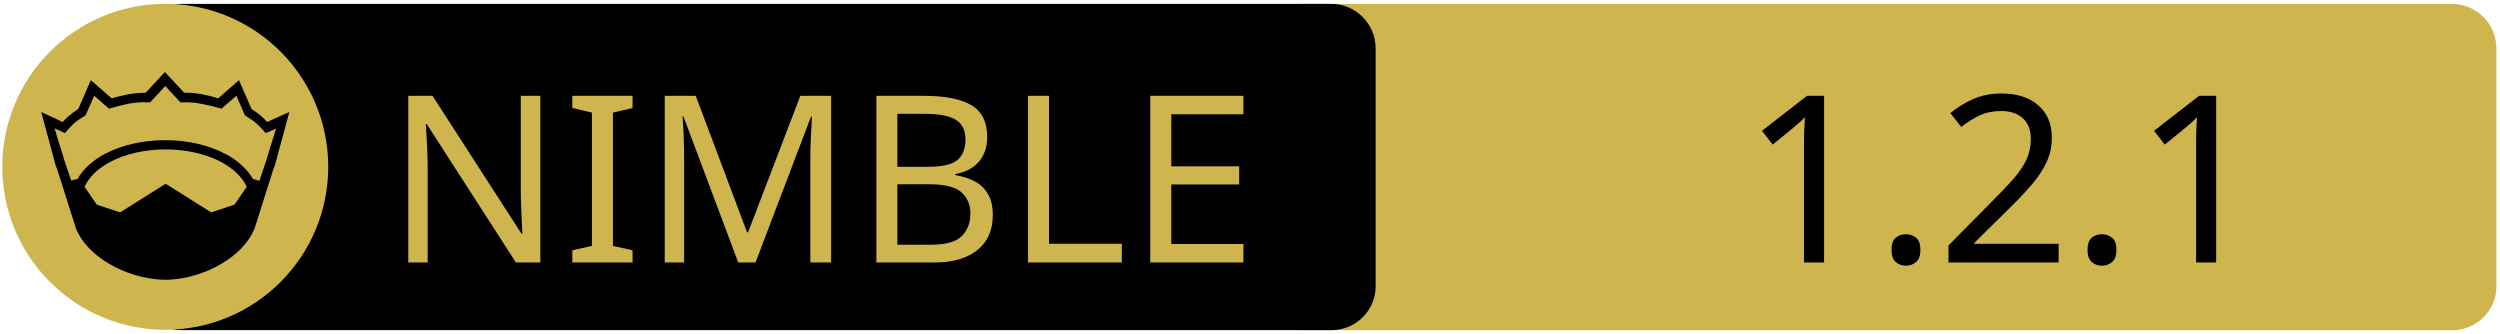
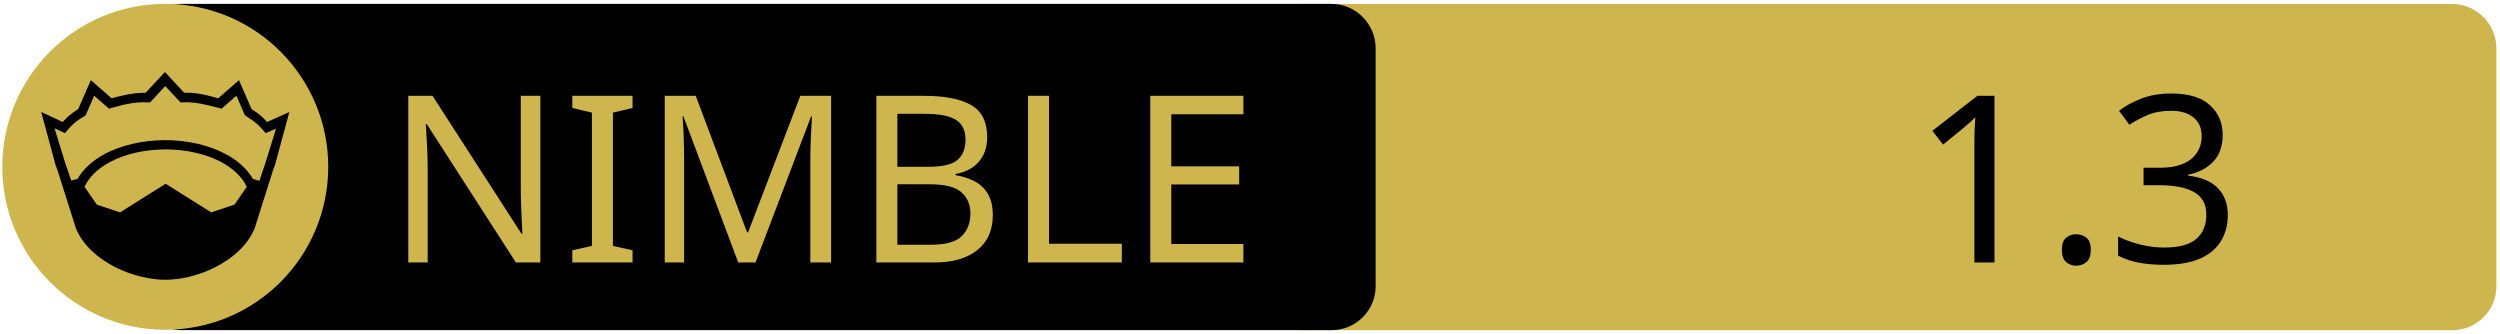
<svg xmlns="http://www.w3.org/2000/svg" xmlns:xlink="http://www.w3.org/1999/xlink" width="675" height="90" xml:space="preserve" version="1.1">
  <a xlink:href="https://github.com/hitblast/nimip">
    <g>
      <path fill="#CEB54D" id="svg_15" d="m662.123,89.159l-310.5,0c-6.6,0 -12,-5.4 -12,-12l0,-64.1c0,-6.6 5.4,-12 12,-12l310.4,0c6.6,0 12,5.4 12,12l0,64.1c0.1,6.6 -5.3,12 -11.9,12z" />
      <path id="svg_1" d="m359.524,89.139l-310.5,0c-6.6,0 -12,-5.4 -12,-12l0,-64.1c0,-6.6 5.4,-12 12,-12l310.4,0c6.6,0 12,5.4 12,12l0,64.1c0.1,6.6 -5.3,12 -11.9,12z" />
      <rect id="svg_2" fill="none" height="45.9" width="315.3" class="st0" y="24.539" x="60.224" />
      <circle id="svg_4" fill="#CEB54D" r="44" cy="45.039" cx="44.624" class="st1" />
      <g id="XMLID_4_">
        <path id="svg_5" d="m78.124,30.239l-3.9,14.4l-0.4,1l-5.1,16.1c0,0 0,0 0,0c-2,4.7 -6.1,8.1 -10.6,10.4c-4.5,2.3 -9.5,3.4 -13.5,3.4c-4,0 -8.9,-1.1 -13.5,-3.4c-4.5,-2.3 -8.6,-5.7 -10.6,-10.4c0,0 0,0 0,0l-5.1,-16.1l-0.4,-1l-3.9,-14.4l5.8,2.7c0.9,-1 2,-2.1 4.2,-3.5l3.4,-7.8l5.6,4.9c2.9,-0.8 5.8,-1.5 9.2,-1.5l5.2,-5.6l5.2,5.6c3.4,-0.1 6.4,0.7 9.2,1.5l5.6,-4.9l3.4,7.8c2.2,1.4 3.3,2.5 4.2,3.5l6,-2.7z" />
        <g id="XMLID_6_">
          <g id="svg_6">
            <path id="svg_7" fill="#CEB54D" d="m66.624,50.439l-3.3,4.8l-6.3,2.1l-12.1,-7.6c-0.1,-0.1 -0.3,-0.1 -0.4,0l-12.1,7.6l-6.3,-2.1l-3.3,-4.8c1.2,-2.6 3.5,-4.9 6.9,-6.7c3.9,-2.1 9.2,-3.4 15,-3.4c5.7,0 11,1.3 15,3.4c3.3,1.8 5.7,4.1 6.9,6.7z" class="st1" />
          </g>
          <g id="svg_8" />
        </g>
        <g id="XMLID_5_">
          <g id="svg_9">
            <path id="svg_10" fill="#CEB54D" d="m74.524,34.739l-2.8,9.1l-1.7,5l-1.6,-0.5c0,0 -0.1,0 -0.1,0c-1.6,-2.7 -4.2,-5.1 -7.5,-6.8c-4.4,-2.3 -10,-3.7 -16.2,-3.7c-6.2,0 -11.9,1.4 -16.3,3.7c-3.3,1.8 -5.9,4.1 -7.4,6.8c0,0 -0.1,0 -0.1,0l-1.6,0.4l-1.7,-5l-2.8,-9.1l2.8,1.3l0.6,-0.7c1.2,-1.3 1.8,-2.2 4.7,-3.9l0.3,-0.2l2.3,-5.3l4,3.5l0.7,-0.2c3.2,-0.9 6.3,-1.7 9.8,-1.5l0.6,0l4.1,-4.4l4.1,4.4l0.6,0c3.5,-0.2 6.5,0.7 9.8,1.5l0.7,0.2l4,-3.5l2.3,5.3l0.3,0.2c2.9,1.8 3.5,2.6 4.7,3.9l0.6,0.7l2.8,-1.2z" class="st1" />
          </g>
          <g id="svg_11" />
        </g>
      </g>
      <text x="-442" y="-350.021" id="svg_16" font-size="63px" font-family="'PT Sans Caption', 'Tahoma', 'Helvetica Neue Medium', 'PT Sans', sans-serif" fill="#CEB54D" class="st1 st2 st3" transform="matrix(1 0 0 1 546.13 420.879)">NIMBLE</text>
-       <text x="-76.0" y="-350.012" id="svg_17" font-size="63.012px" font-family="'PT Sans Caption', 'Tahoma', 'Helvetica Neue Medium', 'PT Sans', sans-serif" fill="#000000" class="st1 st2 st3" transform="matrix(1 0 0 1 546.13 420.879)">1.2.1</text>
+       <text x="-30.0" y="-350.012" id="svg_17" font-size="63.012px" font-family="'PT Sans Caption', 'Tahoma', 'Helvetica Neue Medium', 'PT Sans', sans-serif" fill="#000000" class="st1 st2 st3" transform="matrix(1 0 0 1 546.13 420.879)">1.3</text>
    </g>
  </a>
</svg>
